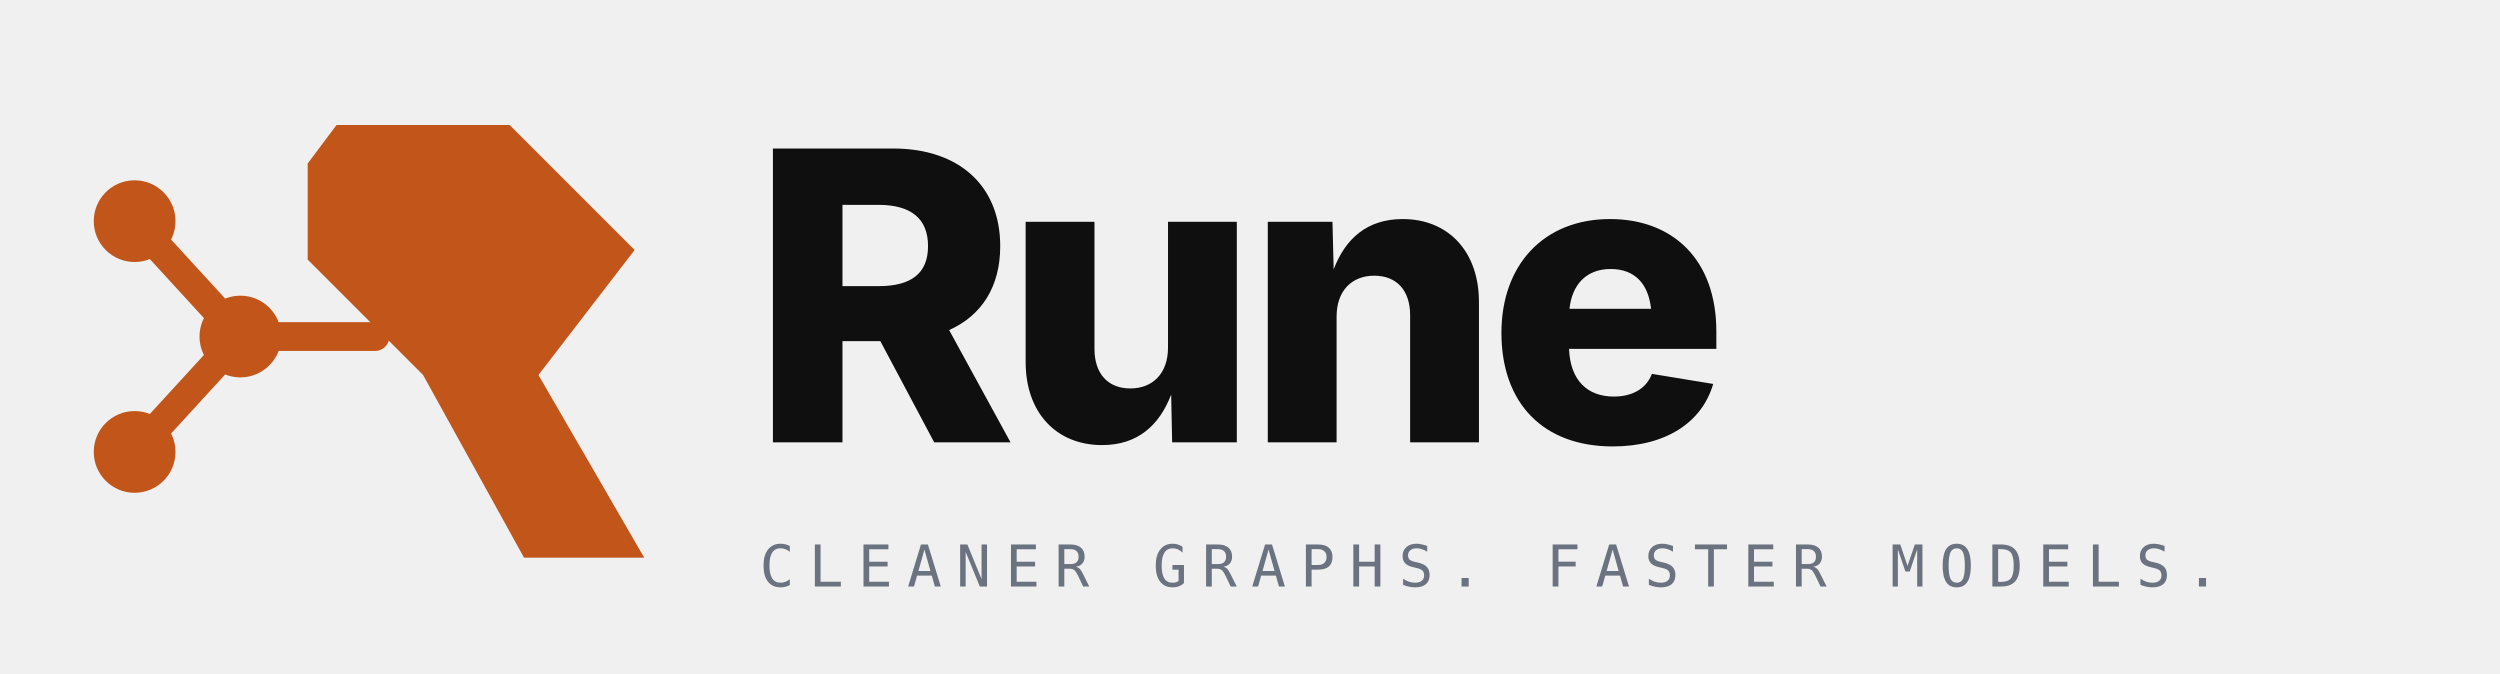
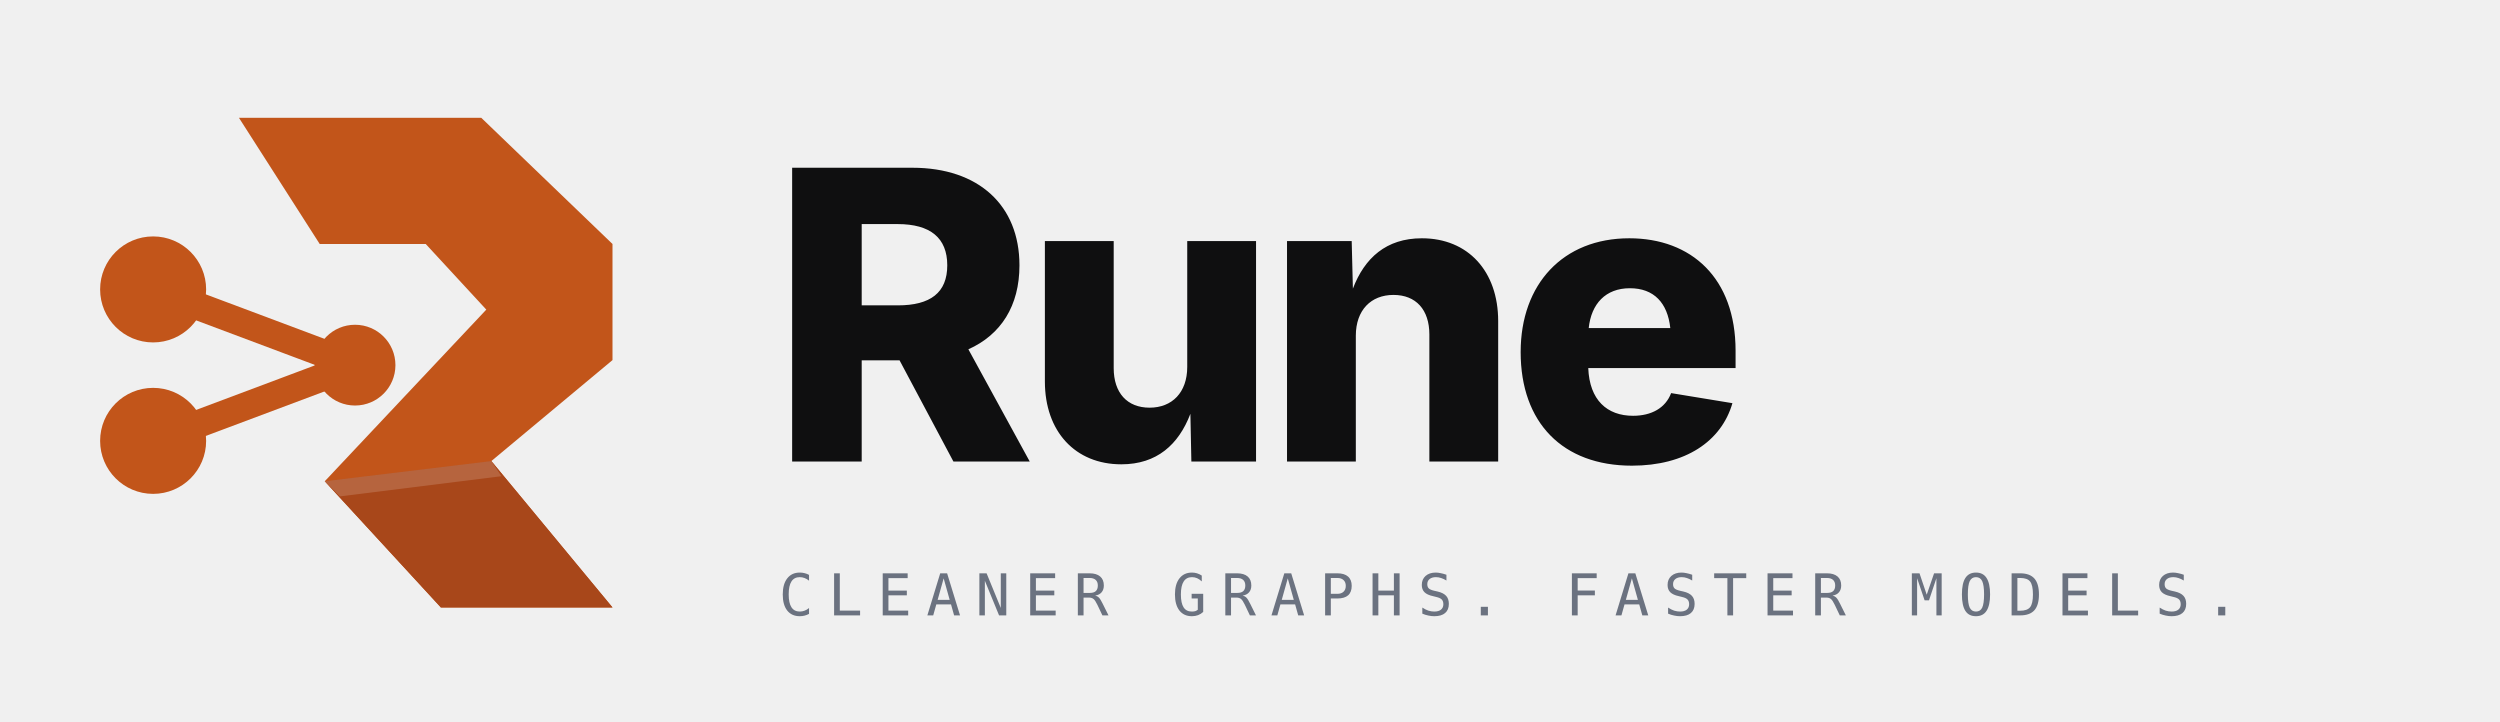
- <svg xmlns="http://www.w3.org/2000/svg" viewBox="0 0 520 140" role="img" aria-label="Rune — cleaner graphs, faster models">
-   <g transform="translate(16 20)">
-     <g fill="none" stroke="#C2551A" stroke-width="6" stroke-linecap="round" stroke-linejoin="round">
-       <path d="M12 26L34 50L12 74" />
-       <path d="M34 50H62" />
+ <svg xmlns="http://www.w3.org/2000/svg" viewBox="0 0 520 150" role="img" aria-label="Rune — cleaner graphs, faster models">
+   <g transform="translate(14 14) scale(1.05)">
+     <g fill="none" stroke="#C2551A" stroke-width="5.5" stroke-linecap="round" stroke-linejoin="round">
+       <path d="M17 44L57 59L17 74" />
    </g>
    <g fill="#C2551A">
-       <circle cx="12" cy="26" r="8.5" />
-       <circle cx="12" cy="74" r="8.5" />
-       <circle cx="34" cy="50" r="8.5" />
-       <path d="M54 6H90L116 32L96 58L118 96H93L72 58L48 34V14Z" />
+       <circle cx="17" cy="44" r="10.5" />
+       <circle cx="17" cy="74" r="10.5" />
+       <circle cx="57" cy="59" r="8" />
    </g>
+     <path fill="#C2551A" d="M34 10H82L108 35V58L84 78L108 107H74L51 82L83 48L71 35H50Z" />
+     <path fill="#A8471A" d="M51 82L84 78L108 107H74Z" />
+     <path fill="#fff" fill-opacity=".16" d="M51 82L84 78L86 81L54 85Z" />
  </g>
-   <text x="156" y="92" font-family="Inter, 'Helvetica Neue', Helvetica, Arial, sans-serif" font-weight="800" font-size="84" letter-spacing="-3" fill="#0F0F10">Rune</text>
-   <text x="158" y="122" font-family="'JetBrains Mono', 'SF Mono', Menlo, Consolas, monospace" font-weight="500" font-size="12" letter-spacing="3" fill="#6B7280">CLEANER GRAPHS. FASTER MODELS.</text>
+   <text x="160" y="96" font-family="Inter, 'Helvetica Neue', Helvetica, Arial, sans-serif" font-weight="800" font-size="84" letter-spacing="-3" fill="#0F0F10">Rune</text>
+   <text x="162" y="128" font-family="'JetBrains Mono', 'SF Mono', Menlo, Consolas, monospace" font-weight="500" font-size="12" letter-spacing="3" fill="#6B7280">CLEANER GRAPHS. FASTER MODELS.</text>
</svg>
